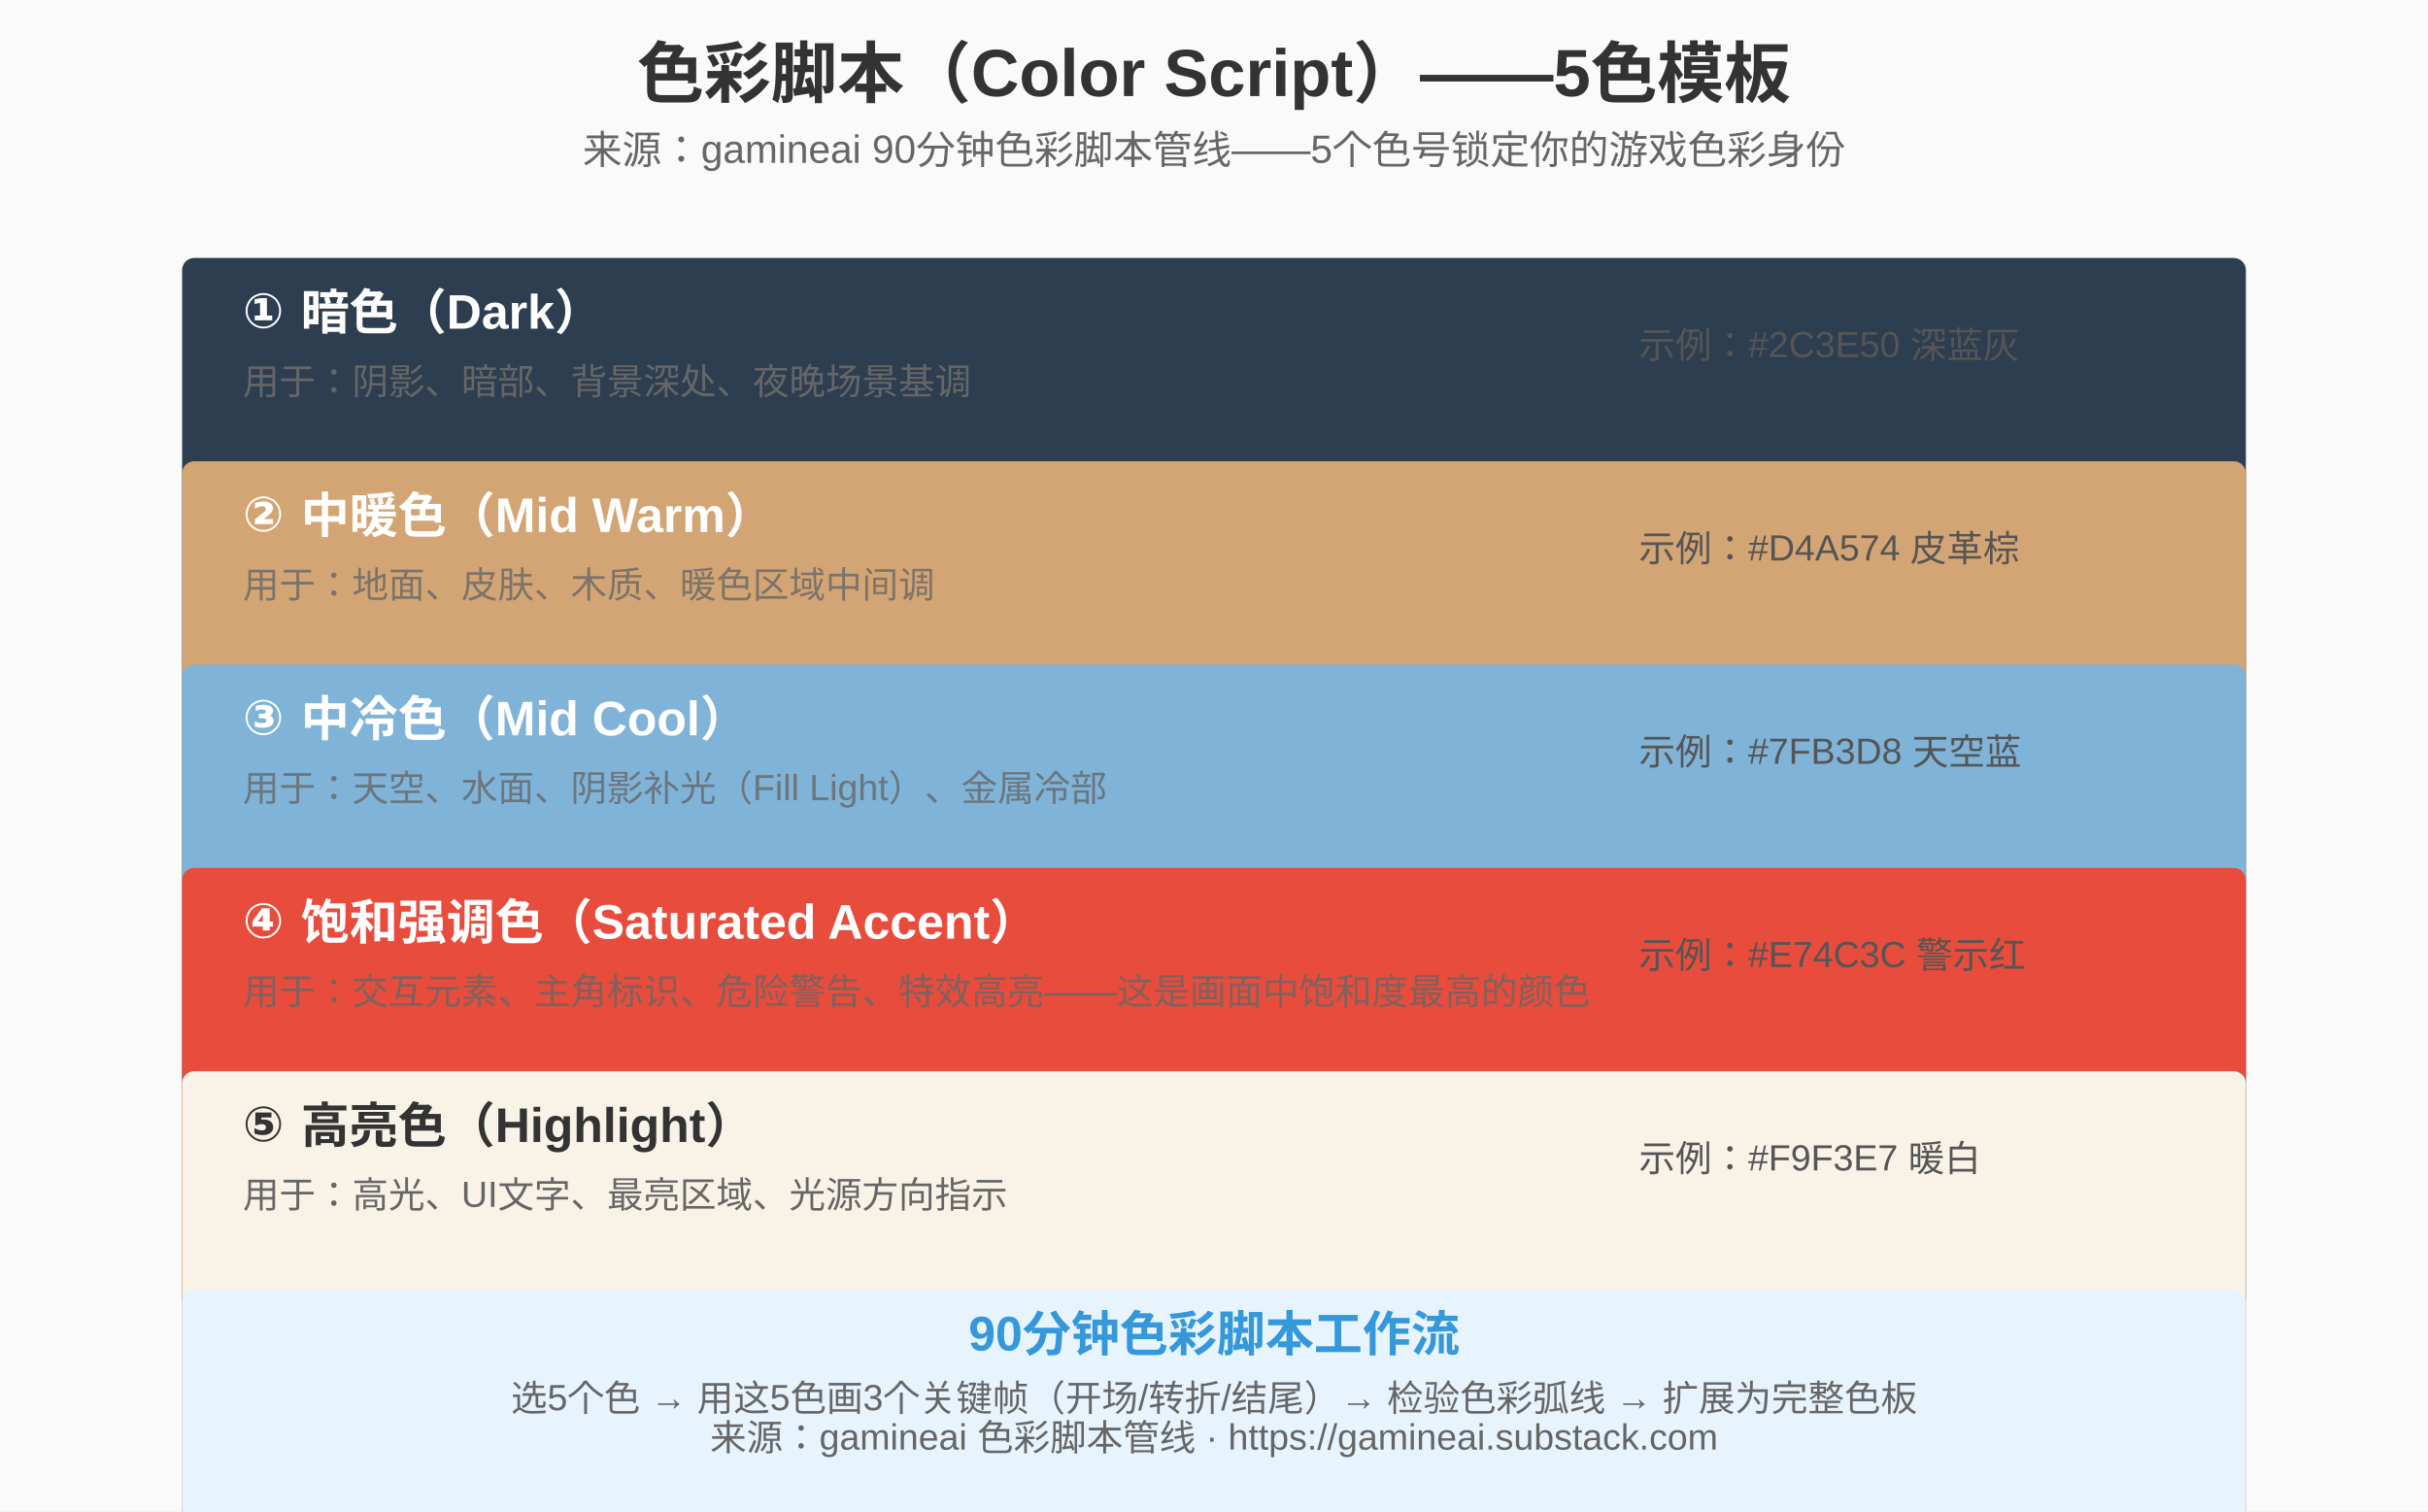
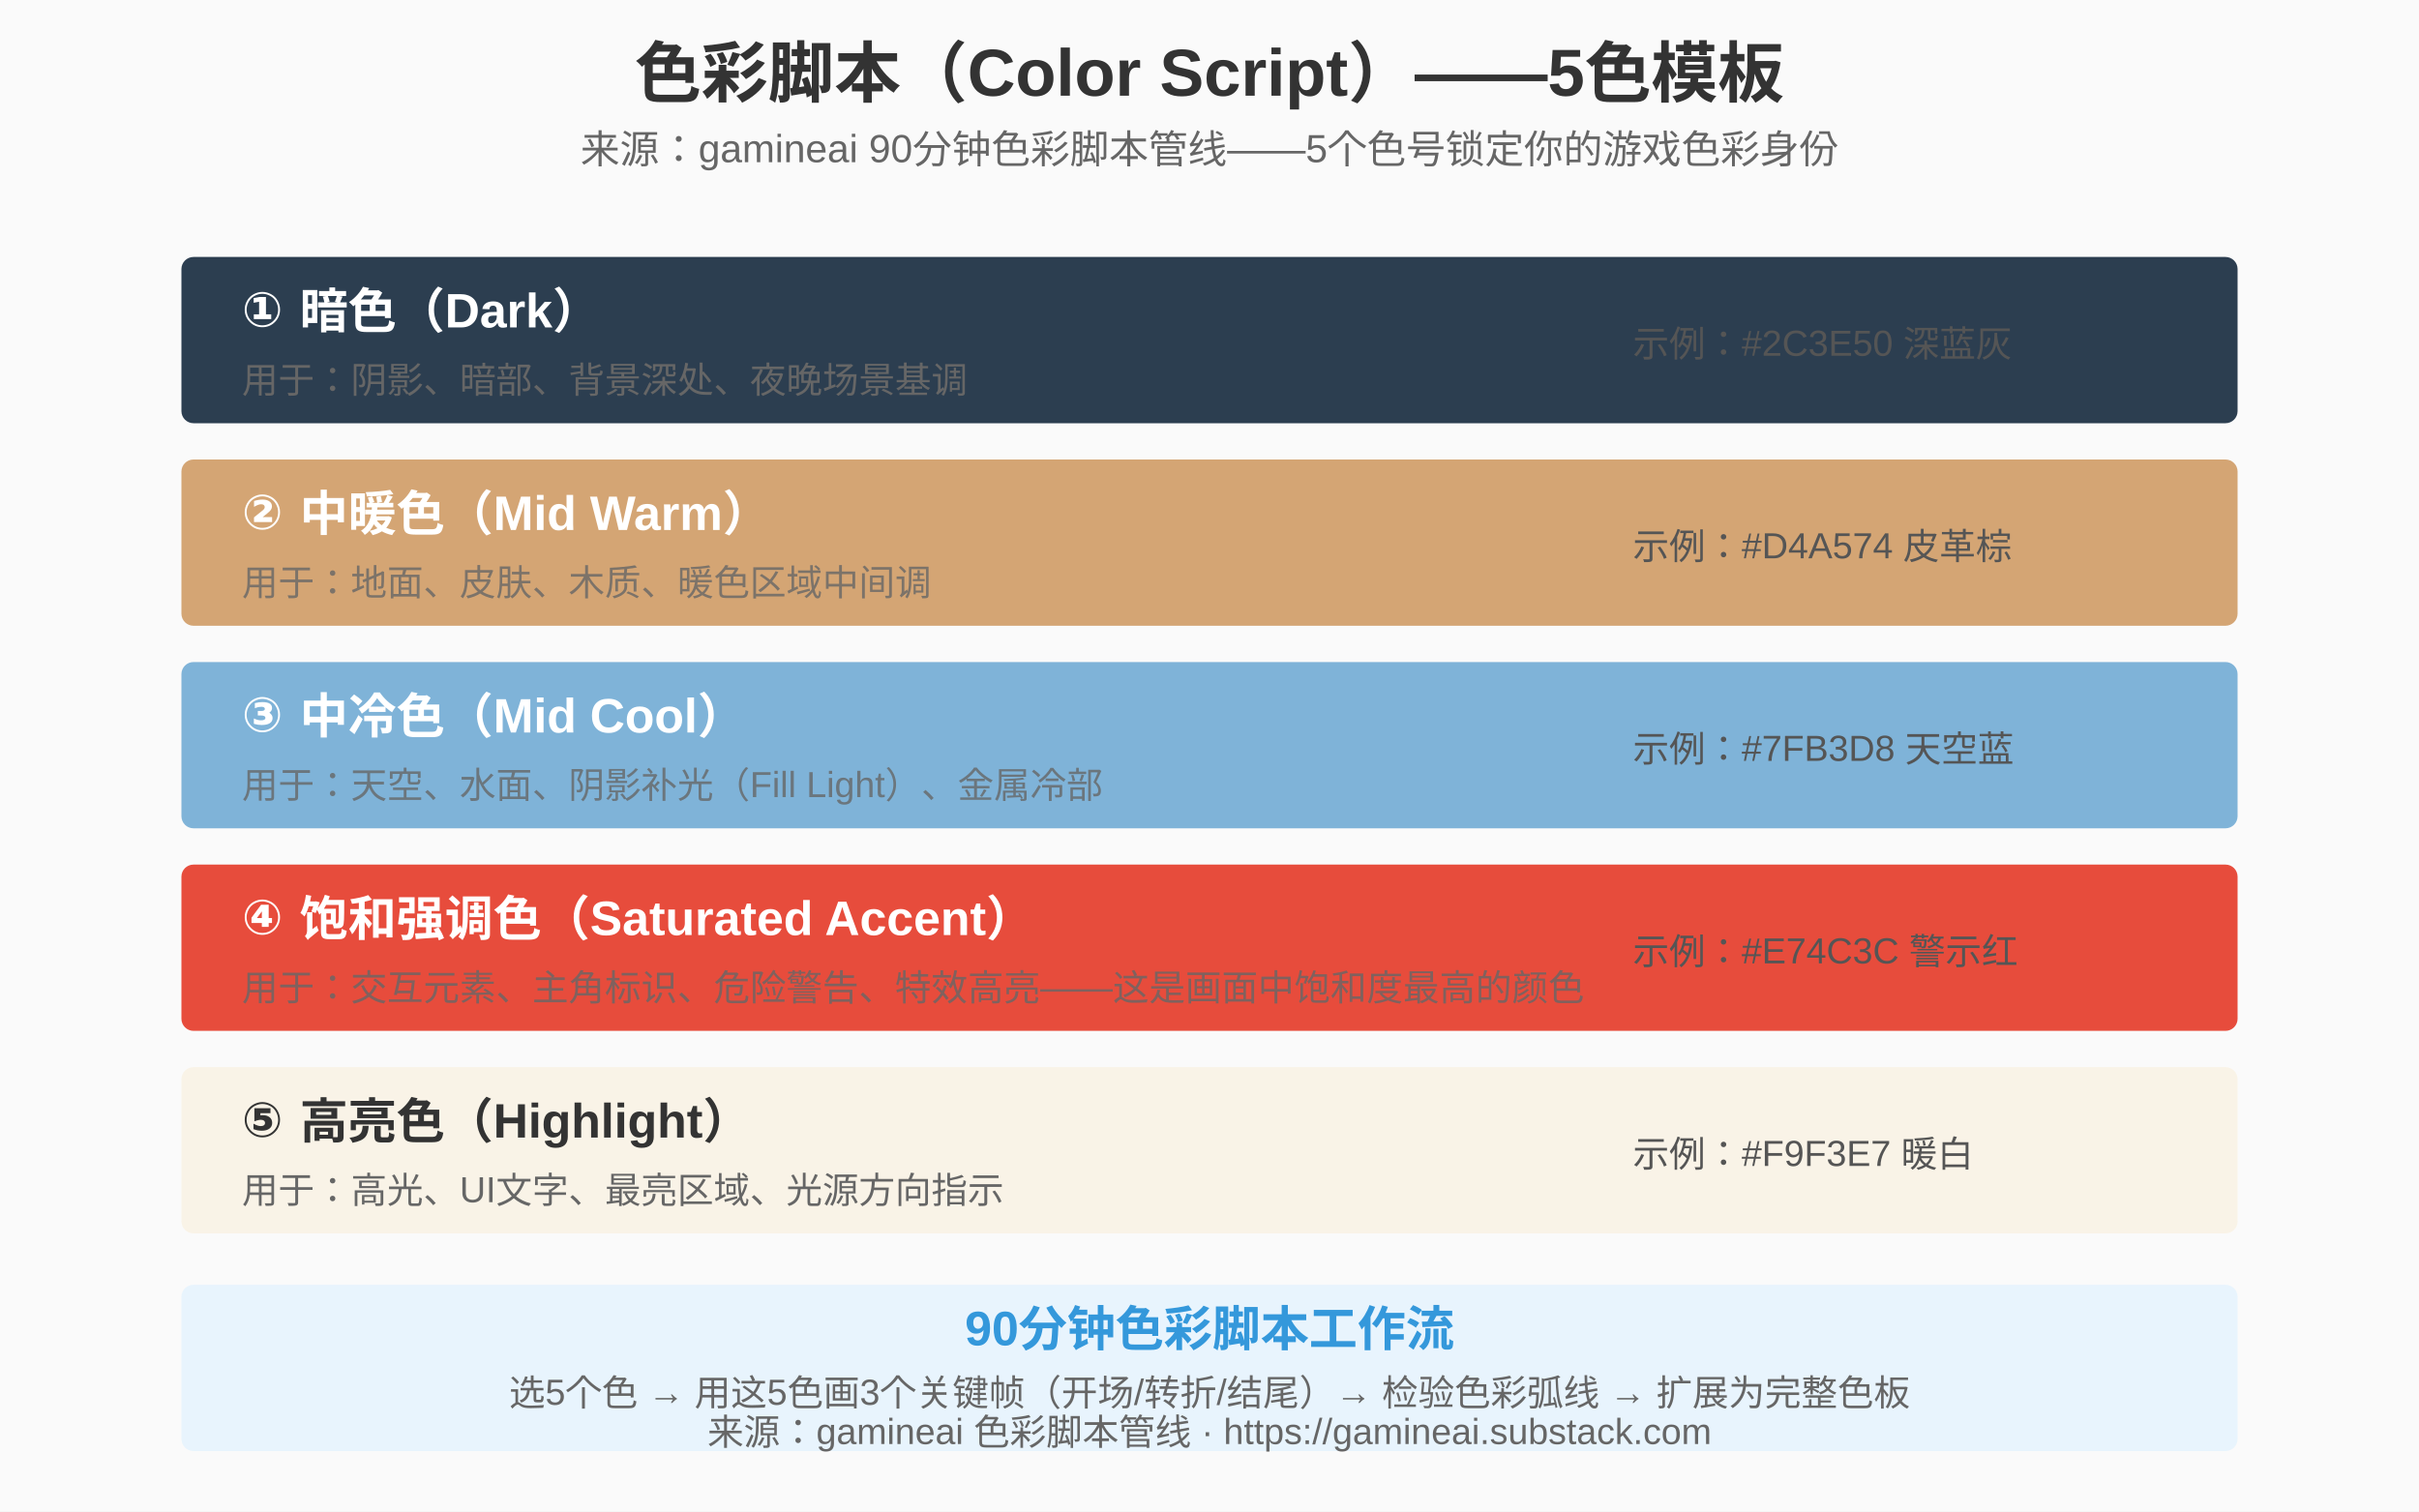
- <svg xmlns="http://www.w3.org/2000/svg" viewBox="0.0 0.0 800.0 498" width="800" height="498">
+ <svg xmlns="http://www.w3.org/2000/svg" viewBox="0 0 800 500" width="800" height="500">
  <defs>
    <style>
      text { font-family: 'PingFang SC','Microsoft YaHei',Arial,sans-serif; }
      .title { font-size: 22px; font-weight: bold; fill: #333; }
      .subtitle { font-size: 13px; fill: #666; }
      .bar-label { font-size: 16px; font-weight: bold; }
      .note { font-size: 12px; fill: #666; }
      .usage { font-size: 12px; fill: #555; }
    </style>
  </defs>
-   <rect width="800" height="498" fill="#FAFAFA" />
+   <rect width="800" height="500" fill="#FAFAFA" />
  <text x="400" y="32" text-anchor="middle" class="title">色彩脚本（Color Script）——5色模板</text>
  <text x="400" y="54" text-anchor="middle" class="subtitle">来源：gamineai 90分钟色彩脚本管线——5个色号锁定你的游戏色彩身份</text>
-   <rect x="60" y="85" width="680" height="498" rx="4" fill="#2C3E50" />
+   <rect x="60" y="85" width="680" height="55" rx="4" fill="#2C3E50" />
  <text x="80" y="108" class="bar-label" fill="#FFF">① 暗色（Dark）</text>
  <text x="80" y="130" class="note" fill="#AAA">用于：阴影、暗部、背景深处、夜晚场景基调</text>
  <text x="540" y="118" class="usage" fill="#BDC3C7">示例：#2C3E50 深蓝灰</text>
-   <rect x="60" y="152" width="680" height="498" rx="4" fill="#D4A574" />
+   <rect x="60" y="152" width="680" height="55" rx="4" fill="#D4A574" />
  <text x="80" y="175" class="bar-label" fill="#FFF">② 中暖色（Mid Warm）</text>
  <text x="80" y="197" class="note" fill="#FFF" opacity="0.8">用于：地面、皮肤、木质、暖色区域中间调</text>
  <text x="540" y="185" class="usage" fill="#FFF">示例：#D4A574 皮革棕</text>
-   <rect x="60" y="219" width="680" height="498" rx="4" fill="#7FB3D8" />
+   <rect x="60" y="219" width="680" height="55" rx="4" fill="#7FB3D8" />
  <text x="80" y="242" class="bar-label" fill="#FFF">③ 中冷色（Mid Cool）</text>
  <text x="80" y="264" class="note" fill="#FFF" opacity="0.8">用于：天空、水面、阴影补光（Fill Light）、金属冷部</text>
  <text x="540" y="252" class="usage" fill="#FFF">示例：#7FB3D8 天空蓝</text>
-   <rect x="60" y="286" width="680" height="498" rx="4" fill="#E74C3C" />
+   <rect x="60" y="286" width="680" height="55" rx="4" fill="#E74C3C" />
  <text x="80" y="309" class="bar-label" fill="#FFF">④ 饱和强调色（Saturated Accent）</text>
  <text x="80" y="331" class="note" fill="#FFF" opacity="0.8">用于：交互元素、主角标识、危险警告、特效高亮——这是画面中饱和度最高的颜色</text>
  <text x="540" y="319" class="usage" fill="#FFF">示例：#E74C3C 警示红</text>
-   <rect x="60" y="353" width="680" height="498" rx="4" fill="#F9F3E7" />
+   <rect x="60" y="353" width="680" height="55" rx="4" fill="#F9F3E7" />
  <text x="80" y="376" class="bar-label" fill="#333">⑤ 高亮色（Highlight）</text>
  <text x="80" y="398" class="note">用于：高光、UI文字、最亮区域、光源方向指示</text>
  <text x="540" y="386" class="usage" fill="#666">示例：#F9F3E7 暖白</text>
-   <rect x="60" y="425" width="680" height="498" rx="4" fill="#E8F4FD" />
+   <rect x="60" y="425" width="680" height="55" rx="4" fill="#E8F4FD" />
  <text x="400" y="445" text-anchor="middle" class="bar-label" fill="#3498DB" font-size="14">90分钟色彩脚本工作流</text>
  <text x="400" y="465" text-anchor="middle" class="note" font-size="13">选5个色 → 用这5色画3个关键帧（开场/转折/结尾）→ 检验色彩弧线 → 扩展为完整色板</text>
  <text x="400" y="478" text-anchor="middle" class="note" font-size="11" fill="#999">来源：gamineai 色彩脚本管线 · https://gamineai.substack.com</text>
</svg>
